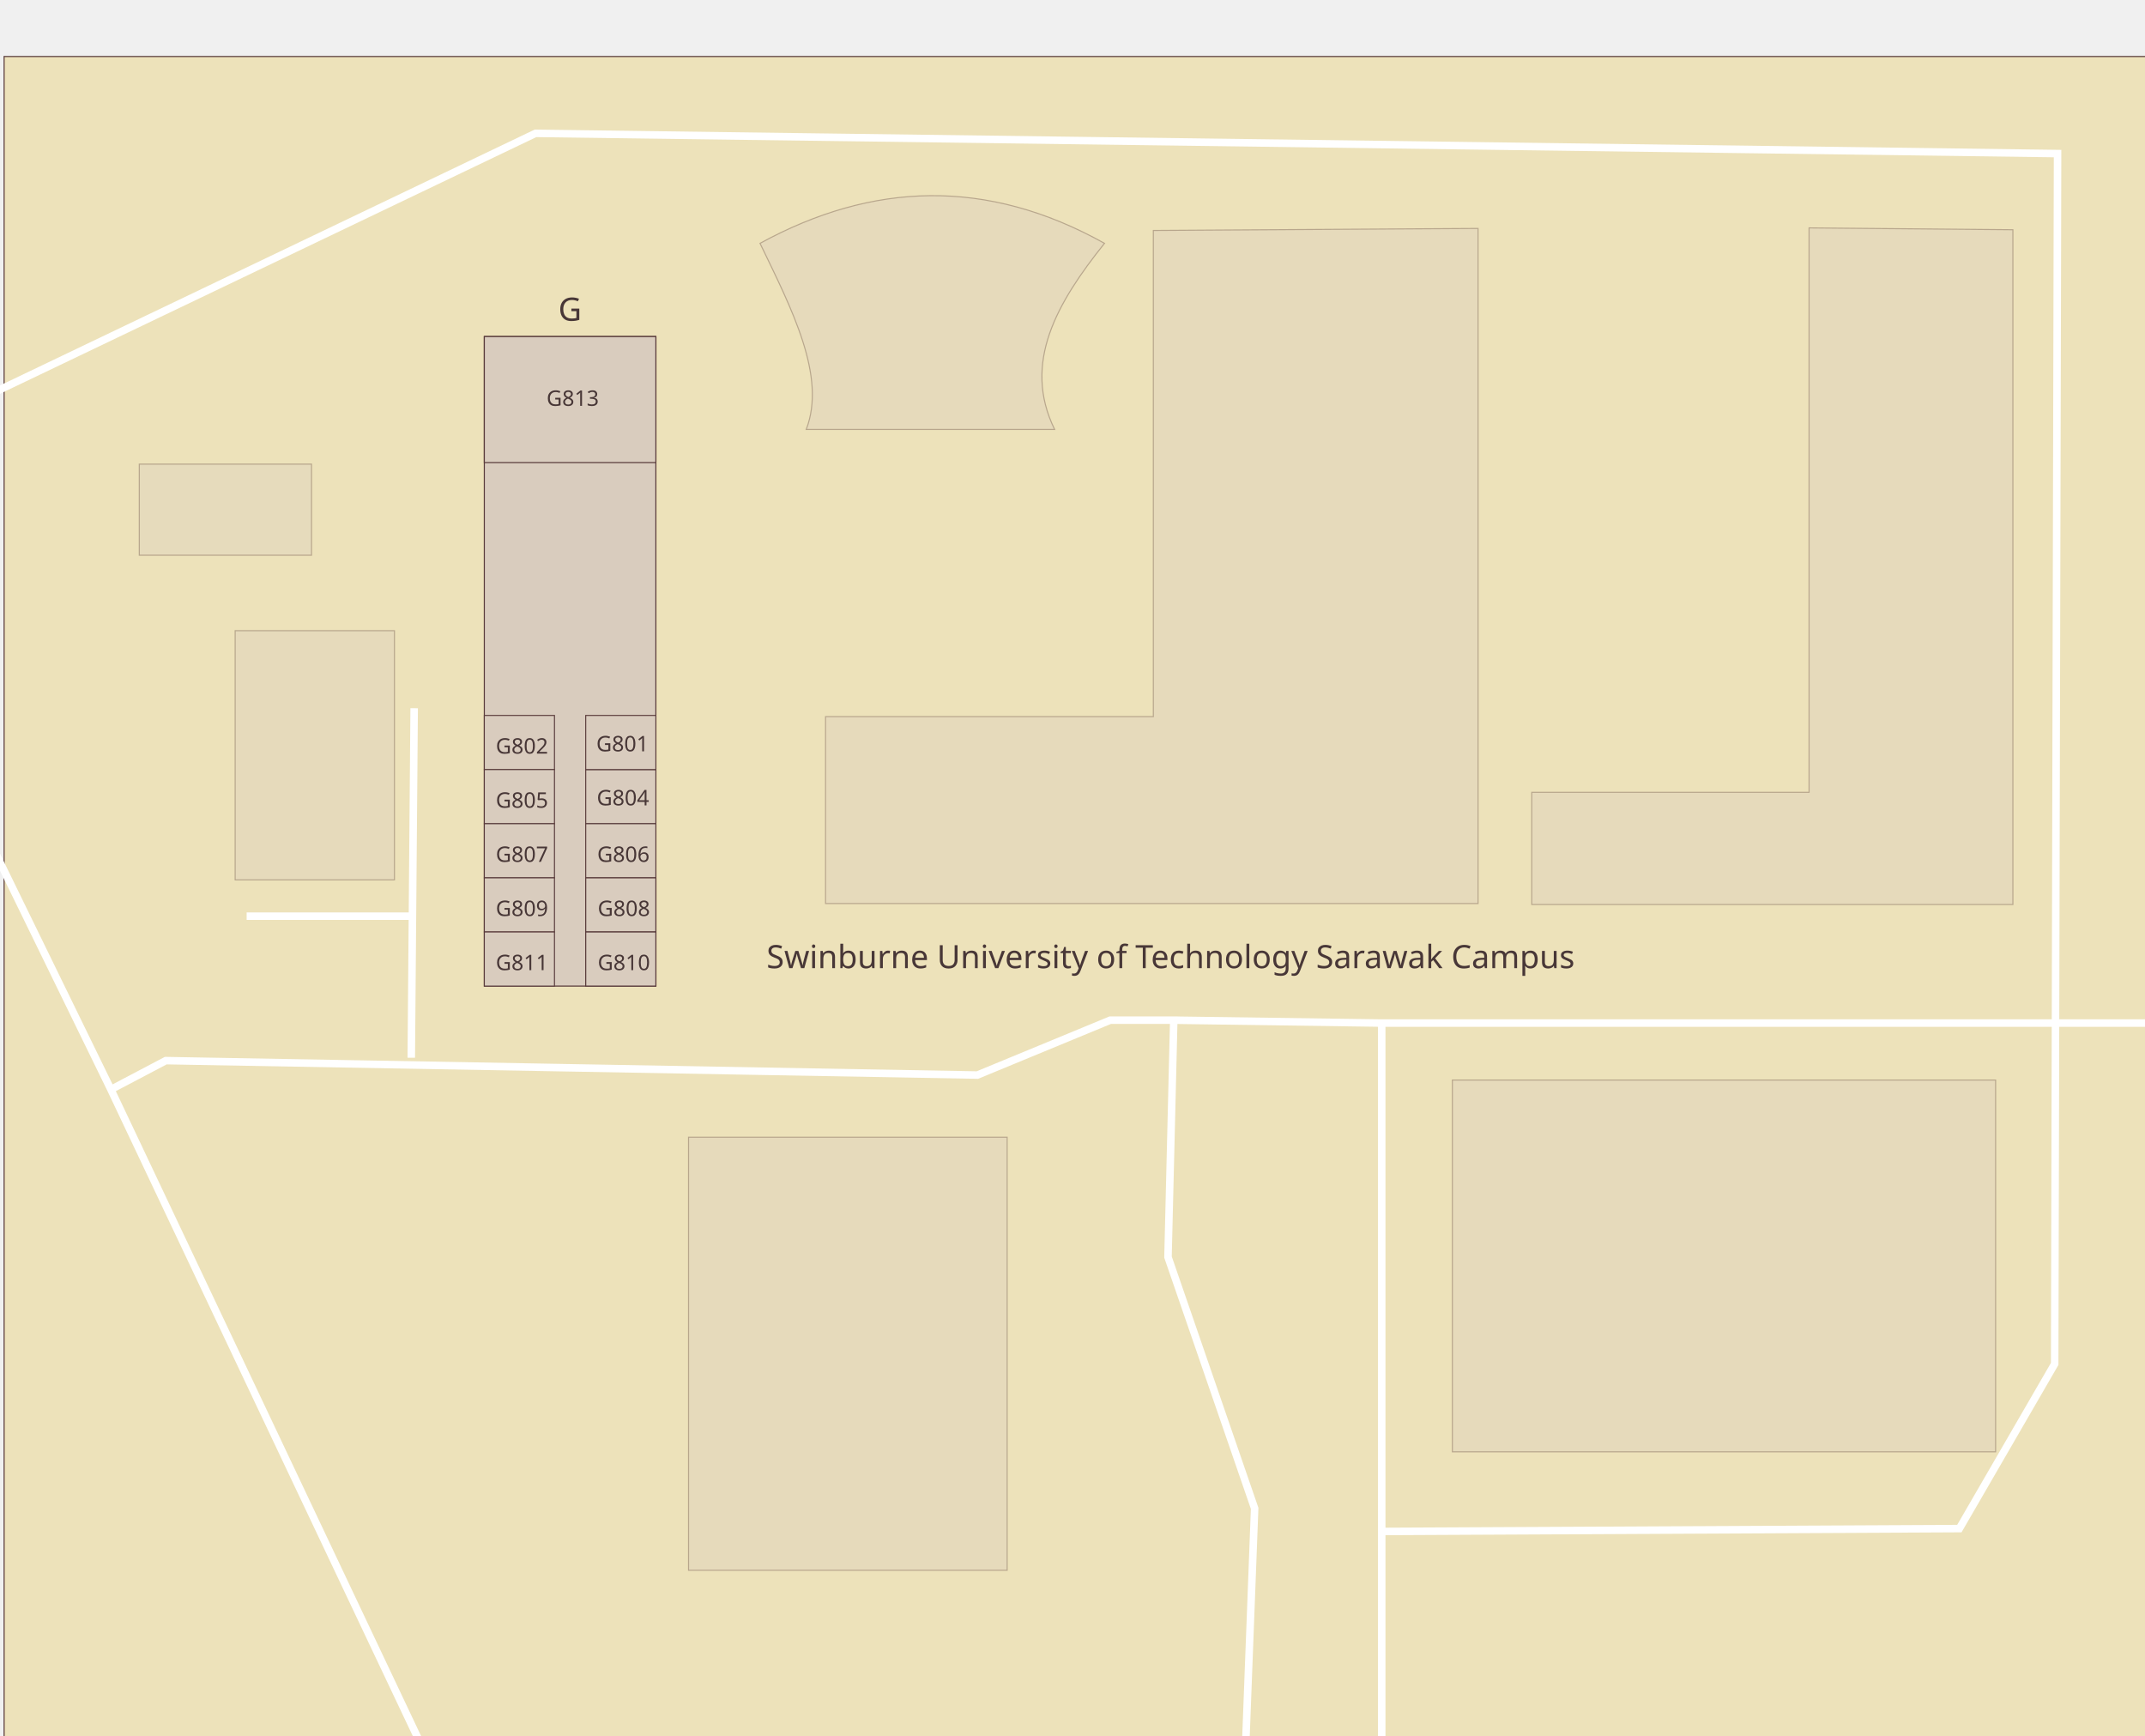
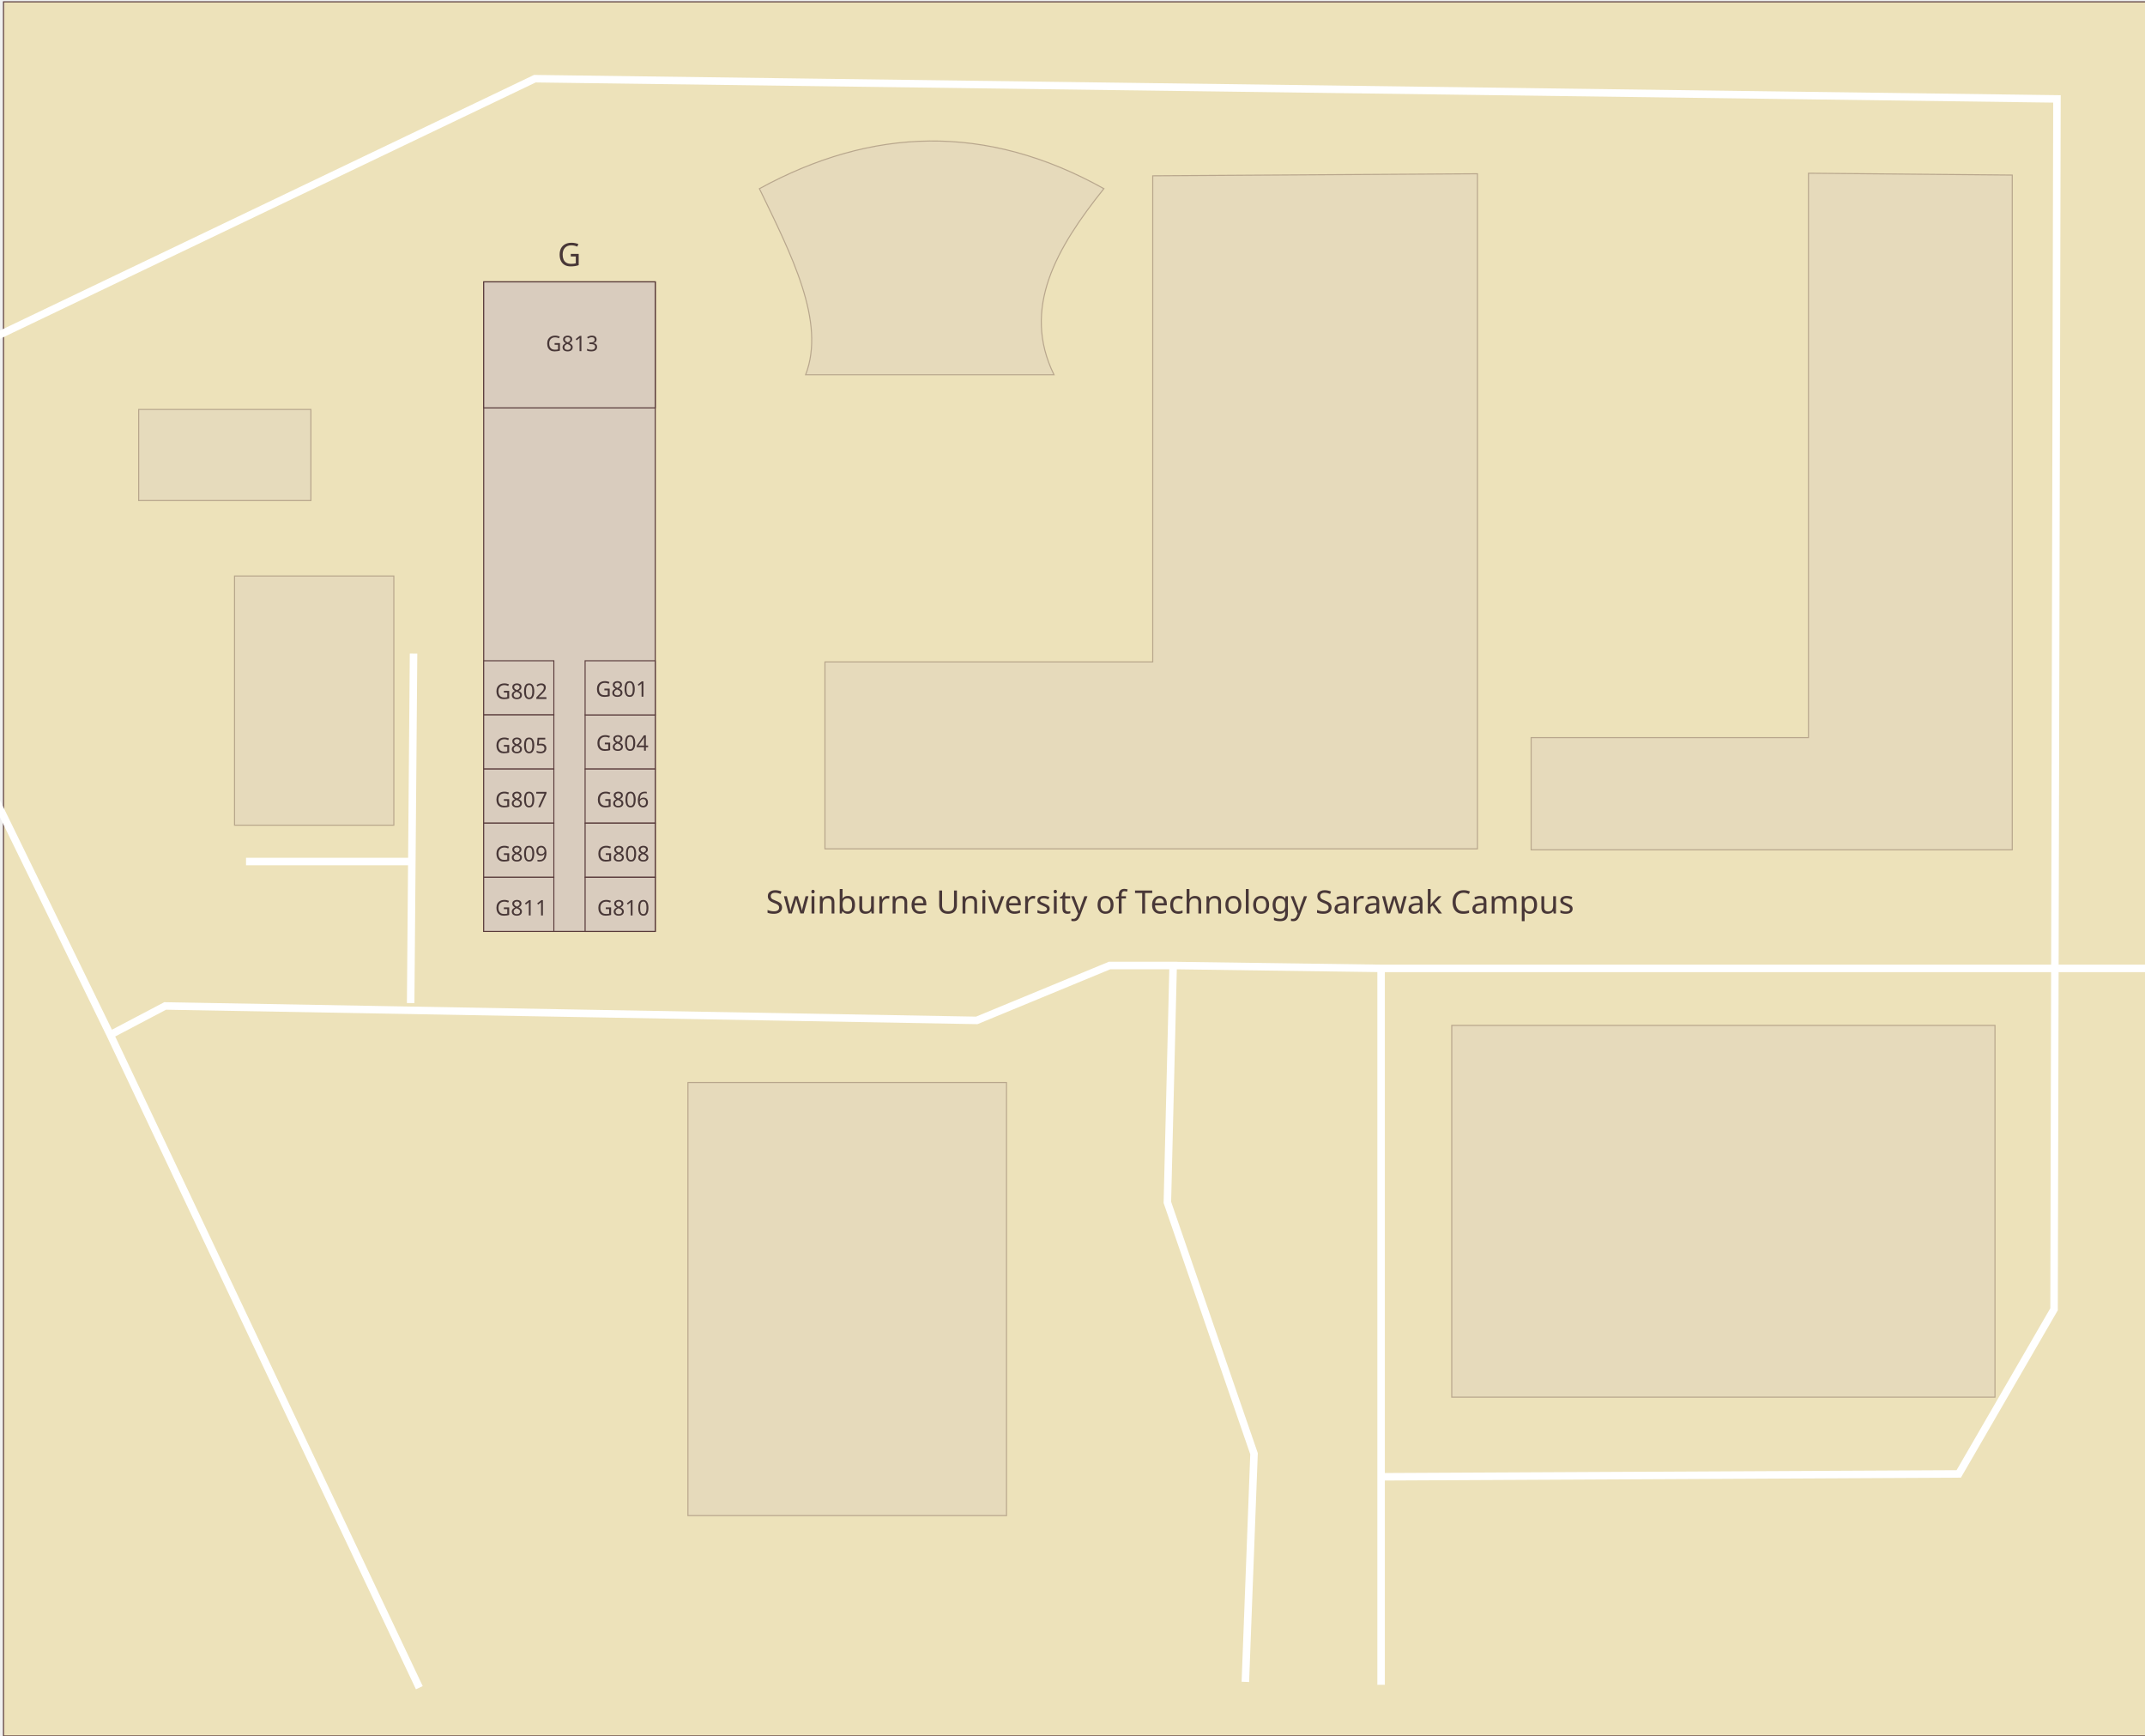
- <svg xmlns="http://www.w3.org/2000/svg" viewBox="0 0 800.4 647.4" height="647.4" width="800.4" id="svg3699" version="1.1">
+ <svg xmlns="http://www.w3.org/2000/svg" version="1.1" id="svg3699" width="800.4" height="647.4" viewBox="0 0 800.4 647.4">
  <defs id="defs3703">
-     <marker style="overflow:visible" id="marker5297" refX="0.0" refY="0.0" orient="auto">
-       <path transform="scale(0.8) translate(12.5,0)" style="fill-rule:evenodd;stroke:#000000;stroke-width:1.0pt" d="M 0.0,0.0 L 5.0,-5.0 L -12.5,0.0 L 5.0,5.0 L 0.0,0.0 z " id="path5295" />
+     <marker orient="auto" refY="0.0" refX="0.0" id="marker5297" style="overflow:visible">
+       <path id="path5295" d="M 0.0,0.0 L 5.0,-5.0 L -12.5,0.0 L 5.0,5.0 L 0.0,0.0 z " style="fill-rule:evenodd;stroke:#000000;stroke-width:1.0pt" transform="scale(0.8) translate(12.5,0)" />
    </marker>
-     <marker style="overflow:visible" id="Arrow1Lstart" refX="0.0" refY="0.0" orient="auto">
-       <path transform="scale(0.8) translate(12.5,0)" style="fill-rule:evenodd;stroke:#000000;stroke-width:1.0pt" d="M 0.0,0.0 L 5.0,-5.0 L -12.5,0.0 L 5.0,5.0 L 0.0,0.0 z " id="path5031" />
+     <marker orient="auto" refY="0.0" refX="0.0" id="Arrow1Lstart" style="overflow:visible">
+       <path id="path5031" d="M 0.0,0.0 L 5.0,-5.0 L -12.5,0.0 L 5.0,5.0 L 0.0,0.0 z " style="fill-rule:evenodd;stroke:#000000;stroke-width:1.0pt" transform="scale(0.8) translate(12.5,0)" />
    </marker>
  </defs>
-   <g transform="translate(-0.6504226,-0.1810387)" id="layer3">
-     <rect y="21.258" x="2.185" height="647" width="800" id="rect4603" style="fill:#ede2ba;fill-opacity:1;stroke:#583a3a;stroke-width:0.4;stroke-miterlimit:4;stroke-dasharray:none;stroke-opacity:1" />
-     <text id="text5790" y="361.391" x="286.675" style="font-style:normal;font-variant:normal;font-weight:normal;font-stretch:normal;font-size:40px;line-height:1.25;font-family:'Segoe UI';-inkscape-font-specification:'Segoe UI';letter-spacing:0px;word-spacing:0px;fill:#483737;fill-opacity:1;stroke:none" xml:space="preserve">
-       <tspan id="tspan5802" style="font-size:12px;fill:#483737" y="361.391" x="286.675">Swinburne University of Technology Sarawak Campus</tspan>
-       <tspan style="font-size:12px;fill:#483737" id="tspan5794" y="411.391" x="286.675" />
+   <g id="layer3" transform="translate(-0.8807067,-20.57783)">
+     <rect style="fill:#ede2ba;fill-opacity:1;stroke:#583a3a;stroke-width:0.4;stroke-miterlimit:4;stroke-dasharray:none;stroke-opacity:1" id="rect4603" width="800" height="647" x="2.185" y="21.258" />
+     <text xml:space="preserve" style="font-style:normal;font-variant:normal;font-weight:normal;font-stretch:normal;font-size:40px;line-height:1.25;font-family:'Segoe UI';-inkscape-font-specification:'Segoe UI';letter-spacing:0px;word-spacing:0px;fill:#483737;fill-opacity:1;stroke:none" x="286.675" y="361.391" id="text5790">
+       <tspan x="286.675" y="361.391" style="font-size:12px;fill:#483737" id="tspan5802">Swinburne University of Technology Sarawak Campus</tspan>
+       <tspan x="286.675" y="411.391" id="tspan5794" style="font-size:12px;fill:#483737" />
    </text>
-     <path id="path4641" style="fill:none;stroke:#ffffff;stroke-width:2.8;stroke-linecap:butt;stroke-linejoin:miter;stroke-miterlimit:4;stroke-dasharray:none;stroke-opacity:1" d="M 42.032,406.665 -2.155,316.136 M 516.235,381.877 H 801.834 M 154.116,342.001 H 92.685 M 155.194,264.404 154.116,394.81 M -797.523,89.812 -784.59,117.833 V 234.228 M 515.157,571.559 731.781,570.481 767.347,509.05 768.424,57.479 200.459,49.935 0,145.854 m 438.638,234.946 77.597,1.078 v 267.278 m -50.654,-1.078 3.233,-85.141 -32.332,-93.763 2.155,-88.374 H 414.928 L 365.352,401.277 62.509,395.888 42.032,406.665 157.349,650.233" />
-     <rect y="403.137" x="542.596" height="138.697" width="202.711" id="rect3775" style="opacity:0.355;fill:#d9ccbe;fill-opacity:1;stroke:#583a3a;stroke-width:0.4;stroke-miterlimit:4;stroke-dasharray:none;stroke-opacity:1" />
-     <rect y="424.475" x="257.581" height="161.559" width="118.883" id="rect3773" style="opacity:0.355;fill:#d9ccbe;fill-opacity:1;stroke:#583a3a;stroke-width:0.4;stroke-miterlimit:4;stroke-dasharray:none;stroke-opacity:0.992" />
-     <rect y="235.481" x="88.4" height="92.973" width="59.442" id="rect3771" style="opacity:0.355;fill:#d9ccbe;fill-opacity:1;stroke:#583a3a;stroke-width:0.4;stroke-miterlimit:4;stroke-dasharray:none;stroke-opacity:1" />
-     <path id="path4600" d="m 301.496,160.403 h 92.685 c -12.207,-24.899 0.993,-47.379 18.606,-69.438 -43.961,-24.547 -86.729,-22.861 -128.535,0 11.918,24.688 24.857,49.632 17.244,69.438 z" style="opacity:0.355;fill:#d9ccbe;fill-opacity:1;stroke:#583a3a;stroke-width:0.4;stroke-linecap:butt;stroke-linejoin:miter;stroke-miterlimit:4;stroke-dasharray:none;stroke-opacity:1" />
-     <path id="eblock" d="M 751.752,85.892 V 337.64 h -179.531 v -41.857 h 103.482 l 10e-6,-210.577 z" style="opacity:0.355;fill:#d9ccbe;fill-opacity:1;stroke:#583a3a;stroke-width:0.4;stroke-linecap:butt;stroke-linejoin:miter;stroke-miterlimit:4;stroke-dasharray:none;stroke-opacity:1" />
-     <path id="abblock" d="M 431.018,86.169 V 267.543 H 308.706 v 69.73 H 552.188 V 305.646 85.407 Z" style="opacity:0.355;fill:#d9ccbe;fill-opacity:1;stroke:#583a3a;stroke-width:0.401;stroke-linecap:butt;stroke-linejoin:miter;stroke-miterlimit:4;stroke-dasharray:none;stroke-opacity:1" />
-     <rect ry="0" y="125.742" x="181.373" height="242.339" width="64.014" id="gblock" style="fill:#d9ccbe;fill-opacity:1;stroke:#583a3a;stroke-width:0.4;stroke-miterlimit:4;stroke-dasharray:none;stroke-opacity:1" />
-     <rect style="fill:#d9ccbe;fill-opacity:1;stroke:#583a3a;stroke-width:0.374;stroke-miterlimit:4;stroke-dasharray:none;stroke-opacity:1" id="g804" width="26.176" height="20.196" x="219.211" y="287.297" ry="0" />
-     <rect ry="0" y="173.342" x="52.629" height="33.987" width="64.264" id="c102" style="opacity:0.355;fill:#d9ccbe;fill-opacity:0.992;stroke:#583a3a;stroke-width:0.4;stroke-miterlimit:4;stroke-dasharray:none;stroke-opacity:1" />
-     <text xml:space="preserve" style="font-style:normal;font-variant:normal;font-weight:normal;font-stretch:normal;font-size:40px;line-height:1.25;font-family:'Segoe UI';-inkscape-font-specification:'Segoe UI';letter-spacing:0px;word-spacing:0px;fill:#483737;fill-opacity:1;stroke:none" x="208.974" y="119.834" id="gblocktext">
-       <tspan x="208.974" y="119.834" id="tspan910" style="font-size:12px;fill:#483737">G</tspan>
+     <path d="M 42.032,406.665 -2.155,316.136 M 516.235,381.877 H 801.834 M 154.116,342.001 H 92.685 M 155.194,264.404 154.116,394.81 M -797.523,89.812 -784.59,117.833 V 234.228 M 515.157,571.559 731.781,570.481 767.347,509.05 768.424,57.479 200.459,49.935 0,145.854 m 438.638,234.946 77.597,1.078 v 267.278 m -50.654,-1.078 3.233,-85.141 -32.332,-93.763 2.155,-88.374 H 414.928 L 365.352,401.277 62.509,395.888 42.032,406.665 157.349,650.233" style="fill:none;stroke:#ffffff;stroke-width:2.8;stroke-linecap:butt;stroke-linejoin:miter;stroke-miterlimit:4;stroke-dasharray:none;stroke-opacity:1" id="path4641" />
+     <rect style="opacity:0.355;fill:#d9ccbe;fill-opacity:1;stroke:#583a3a;stroke-width:0.4;stroke-miterlimit:4;stroke-dasharray:none;stroke-opacity:1" id="rect3775" width="202.711" height="138.697" x="542.596" y="403.137" />
+     <rect style="opacity:0.355;fill:#d9ccbe;fill-opacity:1;stroke:#583a3a;stroke-width:0.4;stroke-miterlimit:4;stroke-dasharray:none;stroke-opacity:0.992" id="rect3773" width="118.883" height="161.559" x="257.581" y="424.475" />
+     <rect style="opacity:0.355;fill:#d9ccbe;fill-opacity:1;stroke:#583a3a;stroke-width:0.4;stroke-miterlimit:4;stroke-dasharray:none;stroke-opacity:1" id="rect3771" width="59.442" height="92.973" x="88.4" y="235.481" />
+     <path style="opacity:0.355;fill:#d9ccbe;fill-opacity:1;stroke:#583a3a;stroke-width:0.4;stroke-linecap:butt;stroke-linejoin:miter;stroke-miterlimit:4;stroke-dasharray:none;stroke-opacity:1" d="m 301.496,160.403 h 92.685 c -12.207,-24.899 0.993,-47.379 18.606,-69.438 -43.961,-24.547 -86.729,-22.861 -128.535,0 11.918,24.688 24.857,49.632 17.244,69.438 z" id="path4600" />
+     <path style="opacity:0.355;fill:#d9ccbe;fill-opacity:1;stroke:#583a3a;stroke-width:0.4;stroke-linecap:butt;stroke-linejoin:miter;stroke-miterlimit:4;stroke-dasharray:none;stroke-opacity:1" d="M 751.752,85.892 V 337.64 h -179.531 v -41.857 h 103.482 l 10e-6,-210.577 z" id="eblock" />
+     <path style="opacity:0.355;fill:#d9ccbe;fill-opacity:1;stroke:#583a3a;stroke-width:0.401;stroke-linecap:butt;stroke-linejoin:miter;stroke-miterlimit:4;stroke-dasharray:none;stroke-opacity:1" d="M 431.018,86.169 V 267.543 H 308.706 v 69.73 H 552.188 V 305.646 85.407 Z" id="abblock" />
+     <rect style="fill:#d9ccbe;fill-opacity:1;stroke:#583a3a;stroke-width:0.4;stroke-miterlimit:4;stroke-dasharray:none;stroke-opacity:1" id="gblock" width="64.014" height="242.339" x="181.373" y="125.742" ry="0" />
+     <rect ry="0" y="287.297" x="219.211" height="20.196" width="26.176" id="g804" style="fill:#d9ccbe;fill-opacity:1;stroke:#583a3a;stroke-width:0.374;stroke-miterlimit:4;stroke-dasharray:none;stroke-opacity:1" />
+     <rect style="opacity:0.355;fill:#d9ccbe;fill-opacity:0.992;stroke:#583a3a;stroke-width:0.4;stroke-miterlimit:4;stroke-dasharray:none;stroke-opacity:1" id="c102" width="64.264" height="33.987" x="52.629" y="173.342" ry="0" />
+     <text id="gblocktext" y="119.834" x="208.974" style="font-style:normal;font-variant:normal;font-weight:normal;font-stretch:normal;font-size:40px;line-height:1.25;font-family:'Segoe UI';-inkscape-font-specification:'Segoe UI';letter-spacing:0px;word-spacing:0px;fill:#483737;fill-opacity:1;stroke:none" xml:space="preserve">
+       <tspan style="font-size:12px;fill:#483737" id="tspan910" y="119.834" x="208.974">G</tspan>
    </text>
-     <rect style="fill:#d9ccbe;fill-opacity:1;stroke:#583a3a;stroke-width:0.374;stroke-miterlimit:4;stroke-dasharray:none;stroke-opacity:1" id="g801" width="26.176" height="20.196" x="219.211" y="267.101" ry="0" />
-     <rect style="fill:#d9ccbe;fill-opacity:1;stroke:#583a3a;stroke-width:0.374;stroke-miterlimit:4;stroke-dasharray:none;stroke-opacity:1" id="g802" width="26.176" height="20.196" x="181.373" y="267.101" ry="0" />
-     <text xml:space="preserve" style="font-style:normal;font-variant:normal;font-weight:normal;font-stretch:normal;font-size:8px;line-height:1.25;font-family:'Segoe UI';-inkscape-font-specification:'Segoe UI';letter-spacing:0px;word-spacing:0px;fill:#483737;fill-opacity:1;stroke:none" x="185.646" y="281.349" id="text938-7-5-64-6">
-       <tspan x="185.646" y="281.349" id="tspan936-1-7-36-5" style="font-size:8px;fill:#483737">G802</tspan>
+     <rect ry="0" y="267.101" x="219.211" height="20.196" width="26.176" id="g801" style="fill:#d9ccbe;fill-opacity:1;stroke:#583a3a;stroke-width:0.374;stroke-miterlimit:4;stroke-dasharray:none;stroke-opacity:1" />
+     <rect ry="0" y="267.101" x="181.373" height="20.196" width="26.176" id="g802" style="fill:#d9ccbe;fill-opacity:1;stroke:#583a3a;stroke-width:0.374;stroke-miterlimit:4;stroke-dasharray:none;stroke-opacity:1" />
+     <text id="text938-7-5-64-6" y="281.349" x="185.646" style="font-style:normal;font-variant:normal;font-weight:normal;font-stretch:normal;font-size:8px;line-height:1.25;font-family:'Segoe UI';-inkscape-font-specification:'Segoe UI';letter-spacing:0px;word-spacing:0px;fill:#483737;fill-opacity:1;stroke:none" xml:space="preserve">
+       <tspan style="font-size:8px;fill:#483737" id="tspan936-1-7-36-5" y="281.349" x="185.646">G802</tspan>
    </text>
-     <rect style="fill:#d9ccbe;fill-opacity:1;stroke:#583a3a;stroke-width:0.374;stroke-miterlimit:4;stroke-dasharray:none;stroke-opacity:1" id="g805" width="26.176" height="20.196" x="181.373" y="287.297" ry="0" />
-     <text xml:space="preserve" style="font-style:normal;font-variant:normal;font-weight:normal;font-stretch:normal;font-size:8px;line-height:1.25;font-family:'Segoe UI';-inkscape-font-specification:'Segoe UI';letter-spacing:0px;word-spacing:0px;fill:#483737;fill-opacity:1;stroke:none" x="185.646" y="301.545" id="text938-7-5-64-9">
-       <tspan x="185.646" y="301.545" id="tspan936-1-7-36-1" style="font-size:8px;fill:#483737">G805</tspan>
+     <rect ry="0" y="287.297" x="181.373" height="20.196" width="26.176" id="g805" style="fill:#d9ccbe;fill-opacity:1;stroke:#583a3a;stroke-width:0.374;stroke-miterlimit:4;stroke-dasharray:none;stroke-opacity:1" />
+     <text id="text938-7-5-64-9" y="301.545" x="185.646" style="font-style:normal;font-variant:normal;font-weight:normal;font-stretch:normal;font-size:8px;line-height:1.25;font-family:'Segoe UI';-inkscape-font-specification:'Segoe UI';letter-spacing:0px;word-spacing:0px;fill:#483737;fill-opacity:1;stroke:none" xml:space="preserve">
+       <tspan style="font-size:8px;fill:#483737" id="tspan936-1-7-36-1" y="301.545" x="185.646">G805</tspan>
    </text>
-     <rect style="fill:#d9ccbe;fill-opacity:1;stroke:#583a3a;stroke-width:0.374;stroke-miterlimit:4;stroke-dasharray:none;stroke-opacity:1" id="g806" width="26.176" height="20.196" x="219.211" y="307.493" ry="0" />
-     <text xml:space="preserve" style="font-style:normal;font-variant:normal;font-weight:normal;font-stretch:normal;font-size:8px;line-height:1.25;font-family:'Segoe UI';-inkscape-font-specification:'Segoe UI';letter-spacing:0px;word-spacing:0px;fill:#483737;fill-opacity:1;stroke:none" x="223.484" y="321.741" id="text938-7-5-64-61">
-       <tspan x="223.484" y="321.741" id="tspan936-1-7-36-0" style="font-size:8px;fill:#483737">G806</tspan>
+     <rect ry="0" y="307.493" x="219.211" height="20.196" width="26.176" id="g806" style="fill:#d9ccbe;fill-opacity:1;stroke:#583a3a;stroke-width:0.374;stroke-miterlimit:4;stroke-dasharray:none;stroke-opacity:1" />
+     <text id="text938-7-5-64-61" y="321.741" x="223.484" style="font-style:normal;font-variant:normal;font-weight:normal;font-stretch:normal;font-size:8px;line-height:1.25;font-family:'Segoe UI';-inkscape-font-specification:'Segoe UI';letter-spacing:0px;word-spacing:0px;fill:#483737;fill-opacity:1;stroke:none" xml:space="preserve">
+       <tspan style="font-size:8px;fill:#483737" id="tspan936-1-7-36-0" y="321.741" x="223.484">G806</tspan>
    </text>
-     <rect style="fill:#d9ccbe;fill-opacity:1;stroke:#583a3a;stroke-width:0.4;stroke-miterlimit:4;stroke-dasharray:none;stroke-opacity:1" id="g808" width="26.176" height="20.196" x="219.211" y="327.689" ry="0" />
-     <text xml:space="preserve" style="font-style:normal;font-variant:normal;font-weight:normal;font-stretch:normal;font-size:8px;line-height:1.25;font-family:'Segoe UI';-inkscape-font-specification:'Segoe UI';letter-spacing:0px;word-spacing:0px;fill:#483737;fill-opacity:1;stroke:none" x="223.672" y="341.937" id="text938-7-5-64-17">
-       <tspan x="223.672" y="341.937" id="tspan936-1-7-36-3" style="font-size:8px;fill:#483737">G808</tspan>
+     <rect ry="0" y="327.689" x="219.211" height="20.196" width="26.176" id="g808" style="fill:#d9ccbe;fill-opacity:1;stroke:#583a3a;stroke-width:0.4;stroke-miterlimit:4;stroke-dasharray:none;stroke-opacity:1" />
+     <text id="text938-7-5-64-17" y="341.937" x="223.672" style="font-style:normal;font-variant:normal;font-weight:normal;font-stretch:normal;font-size:8px;line-height:1.25;font-family:'Segoe UI';-inkscape-font-specification:'Segoe UI';letter-spacing:0px;word-spacing:0px;fill:#483737;fill-opacity:1;stroke:none" xml:space="preserve">
+       <tspan style="font-size:8px;fill:#483737" id="tspan936-1-7-36-3" y="341.937" x="223.672">G808</tspan>
    </text>
-     <rect style="fill:#d9ccbe;fill-opacity:1;stroke:#583a3a;stroke-width:0.4;stroke-miterlimit:4;stroke-dasharray:none;stroke-opacity:1" id="g810" width="26.176" height="20.196" x="219.211" y="347.885" ry="0" />
-     <text xml:space="preserve" style="font-style:normal;font-variant:normal;font-weight:normal;font-stretch:normal;font-size:8px;line-height:1.25;font-family:'Segoe UI';-inkscape-font-specification:'Segoe UI';letter-spacing:0px;word-spacing:0px;fill:#483737;fill-opacity:1;stroke:none" x="223.672" y="362.133" id="text938-7-5-64-8">
-       <tspan x="223.672" y="362.133" id="tspan936-1-7-36-04" style="font-size:8px;fill:#483737">G810</tspan>
+     <rect ry="0" y="347.885" x="219.211" height="20.196" width="26.176" id="g810" style="fill:#d9ccbe;fill-opacity:1;stroke:#583a3a;stroke-width:0.4;stroke-miterlimit:4;stroke-dasharray:none;stroke-opacity:1" />
+     <text id="text938-7-5-64-8" y="362.133" x="223.672" style="font-style:normal;font-variant:normal;font-weight:normal;font-stretch:normal;font-size:8px;line-height:1.25;font-family:'Segoe UI';-inkscape-font-specification:'Segoe UI';letter-spacing:0px;word-spacing:0px;fill:#483737;fill-opacity:1;stroke:none" xml:space="preserve">
+       <tspan style="font-size:8px;fill:#483737" id="tspan936-1-7-36-04" y="362.133" x="223.672">G810</tspan>
    </text>
-     <text xml:space="preserve" style="font-style:normal;font-variant:normal;font-weight:normal;font-stretch:normal;font-size:8px;line-height:1.25;font-family:'Segoe UI';-inkscape-font-specification:'Segoe UI';letter-spacing:0px;word-spacing:0px;fill:#483737;fill-opacity:1;stroke:none" x="223.324" y="300.655" id="text938-7-5-64-61-9">
-       <tspan x="223.324" y="300.655" id="tspan936-1-7-36-0-2" style="font-size:8px;fill:#483737">G804</tspan>
+     <text id="text938-7-5-64-61-9" y="300.655" x="223.324" style="font-style:normal;font-variant:normal;font-weight:normal;font-stretch:normal;font-size:8px;line-height:1.25;font-family:'Segoe UI';-inkscape-font-specification:'Segoe UI';letter-spacing:0px;word-spacing:0px;fill:#483737;fill-opacity:1;stroke:none" xml:space="preserve">
+       <tspan style="font-size:8px;fill:#483737" id="tspan936-1-7-36-0-2" y="300.655" x="223.324">G804</tspan>
    </text>
-     <text xml:space="preserve" style="font-style:normal;font-variant:normal;font-weight:normal;font-stretch:normal;font-size:8px;line-height:1.25;font-family:'Segoe UI';-inkscape-font-specification:'Segoe UI';letter-spacing:0px;word-spacing:0px;fill:#483737;fill-opacity:1;stroke:none" x="223.147" y="280.502" id="text938-7-5-64-61-2">
-       <tspan x="223.147" y="280.502" id="tspan936-1-7-36-0-6" style="font-size:8px;fill:#483737">G801</tspan>
+     <text id="text938-7-5-64-61-2" y="280.502" x="223.147" style="font-style:normal;font-variant:normal;font-weight:normal;font-stretch:normal;font-size:8px;line-height:1.25;font-family:'Segoe UI';-inkscape-font-specification:'Segoe UI';letter-spacing:0px;word-spacing:0px;fill:#483737;fill-opacity:1;stroke:none" xml:space="preserve">
+       <tspan style="font-size:8px;fill:#483737" id="tspan936-1-7-36-0-6" y="280.502" x="223.147">G801</tspan>
    </text>
-     <rect style="fill:#d9ccbe;fill-opacity:1;stroke:#583a3a;stroke-width:0.401;stroke-miterlimit:4;stroke-dasharray:none;stroke-opacity:1" id="g813" width="64.014" height="47.025" x="181.373" y="125.742" ry="0" />
-     <text xml:space="preserve" style="font-style:normal;font-variant:normal;font-weight:normal;font-stretch:normal;font-size:8px;line-height:1.25;font-family:'Segoe UI';-inkscape-font-specification:'Segoe UI';letter-spacing:0px;word-spacing:0px;fill:#483737;fill-opacity:1;stroke:none" x="204.586" y="151.6" id="text938-7-5-64-8-4">
-       <tspan x="204.586" y="151.6" id="tspan936-1-7-36-04-2" style="font-size:8px;fill:#483737">G813</tspan>
+     <rect ry="0" y="125.742" x="181.373" height="47.025" width="64.014" id="g813" style="fill:#d9ccbe;fill-opacity:1;stroke:#583a3a;stroke-width:0.401;stroke-miterlimit:4;stroke-dasharray:none;stroke-opacity:1" />
+     <text id="text938-7-5-64-8-4" y="151.6" x="204.586" style="font-style:normal;font-variant:normal;font-weight:normal;font-stretch:normal;font-size:8px;line-height:1.25;font-family:'Segoe UI';-inkscape-font-specification:'Segoe UI';letter-spacing:0px;word-spacing:0px;fill:#483737;fill-opacity:1;stroke:none" xml:space="preserve">
+       <tspan style="font-size:8px;fill:#483737" id="tspan936-1-7-36-04-2" y="151.6" x="204.586">G813</tspan>
    </text>
-     <rect style="fill:#d9ccbe;fill-opacity:1;stroke:#583a3a;stroke-width:0.374;stroke-miterlimit:4;stroke-dasharray:none;stroke-opacity:1" id="g807" width="26.176" height="20.196" x="181.373" y="307.493" ry="0" />
-     <text xml:space="preserve" style="font-style:normal;font-variant:normal;font-weight:normal;font-stretch:normal;font-size:8px;line-height:1.25;font-family:'Segoe UI';-inkscape-font-specification:'Segoe UI';letter-spacing:0px;word-spacing:0px;fill:#483737;fill-opacity:1;stroke:none" x="185.646" y="321.741" id="text938-7-5-64-3-4">
-       <tspan x="185.646" y="321.741" id="tspan936-1-7-36-2-5" style="font-size:8px;fill:#483737">G807</tspan>
+     <rect ry="0" y="307.493" x="181.373" height="20.196" width="26.176" id="g807" style="fill:#d9ccbe;fill-opacity:1;stroke:#583a3a;stroke-width:0.374;stroke-miterlimit:4;stroke-dasharray:none;stroke-opacity:1" />
+     <text id="text938-7-5-64-3-4" y="321.741" x="185.646" style="font-style:normal;font-variant:normal;font-weight:normal;font-stretch:normal;font-size:8px;line-height:1.25;font-family:'Segoe UI';-inkscape-font-specification:'Segoe UI';letter-spacing:0px;word-spacing:0px;fill:#483737;fill-opacity:1;stroke:none" xml:space="preserve">
+       <tspan style="font-size:8px;fill:#483737" id="tspan936-1-7-36-2-5" y="321.741" x="185.646">G807</tspan>
    </text>
-     <rect style="fill:#d9ccbe;fill-opacity:1;stroke:#583a3a;stroke-width:0.374;stroke-miterlimit:4;stroke-dasharray:none;stroke-opacity:1" id="g809" width="26.176" height="20.196" x="181.373" y="327.689" ry="0" />
-     <text xml:space="preserve" style="font-style:normal;font-variant:normal;font-weight:normal;font-stretch:normal;font-size:8px;line-height:1.25;font-family:'Segoe UI';-inkscape-font-specification:'Segoe UI';letter-spacing:0px;word-spacing:0px;fill:#483737;fill-opacity:1;stroke:none" x="185.646" y="341.937" id="text938-7-5-64-6-5">
-       <tspan x="185.646" y="341.937" id="tspan936-1-7-36-5-6" style="font-size:8px;fill:#483737">G809</tspan>
+     <rect ry="0" y="327.689" x="181.373" height="20.196" width="26.176" id="g809" style="fill:#d9ccbe;fill-opacity:1;stroke:#583a3a;stroke-width:0.374;stroke-miterlimit:4;stroke-dasharray:none;stroke-opacity:1" />
+     <text id="text938-7-5-64-6-5" y="341.937" x="185.646" style="font-style:normal;font-variant:normal;font-weight:normal;font-stretch:normal;font-size:8px;line-height:1.25;font-family:'Segoe UI';-inkscape-font-specification:'Segoe UI';letter-spacing:0px;word-spacing:0px;fill:#483737;fill-opacity:1;stroke:none" xml:space="preserve">
+       <tspan style="font-size:8px;fill:#483737" id="tspan936-1-7-36-5-6" y="341.937" x="185.646">G809</tspan>
    </text>
-     <rect style="fill:#d9ccbe;fill-opacity:1;stroke:#583a3a;stroke-width:0.374;stroke-miterlimit:4;stroke-dasharray:none;stroke-opacity:1" id="g704" width="26.176" height="20.196" x="181.373" y="347.885" ry="0" />
-     <text xml:space="preserve" style="font-style:normal;font-variant:normal;font-weight:normal;font-stretch:normal;font-size:8px;line-height:1.25;font-family:'Segoe UI';-inkscape-font-specification:'Segoe UI';letter-spacing:0px;word-spacing:0px;fill:#483737;fill-opacity:1;stroke:none" x="185.646" y="362.133" id="text938-7-5-64-9-8">
-       <tspan x="185.646" y="362.133" id="tspan936-1-7-36-1-1" style="font-size:8px;fill:#483737">G811</tspan>
+     <rect ry="0" y="347.885" x="181.373" height="20.196" width="26.176" id="g704" style="fill:#d9ccbe;fill-opacity:1;stroke:#583a3a;stroke-width:0.374;stroke-miterlimit:4;stroke-dasharray:none;stroke-opacity:1" />
+     <text id="text938-7-5-64-9-8" y="362.133" x="185.646" style="font-style:normal;font-variant:normal;font-weight:normal;font-stretch:normal;font-size:8px;line-height:1.25;font-family:'Segoe UI';-inkscape-font-specification:'Segoe UI';letter-spacing:0px;word-spacing:0px;fill:#483737;fill-opacity:1;stroke:none" xml:space="preserve">
+       <tspan style="font-size:8px;fill:#483737" id="tspan936-1-7-36-1-1" y="362.133" x="185.646">G811</tspan>
    </text>
  </g>
</svg>
